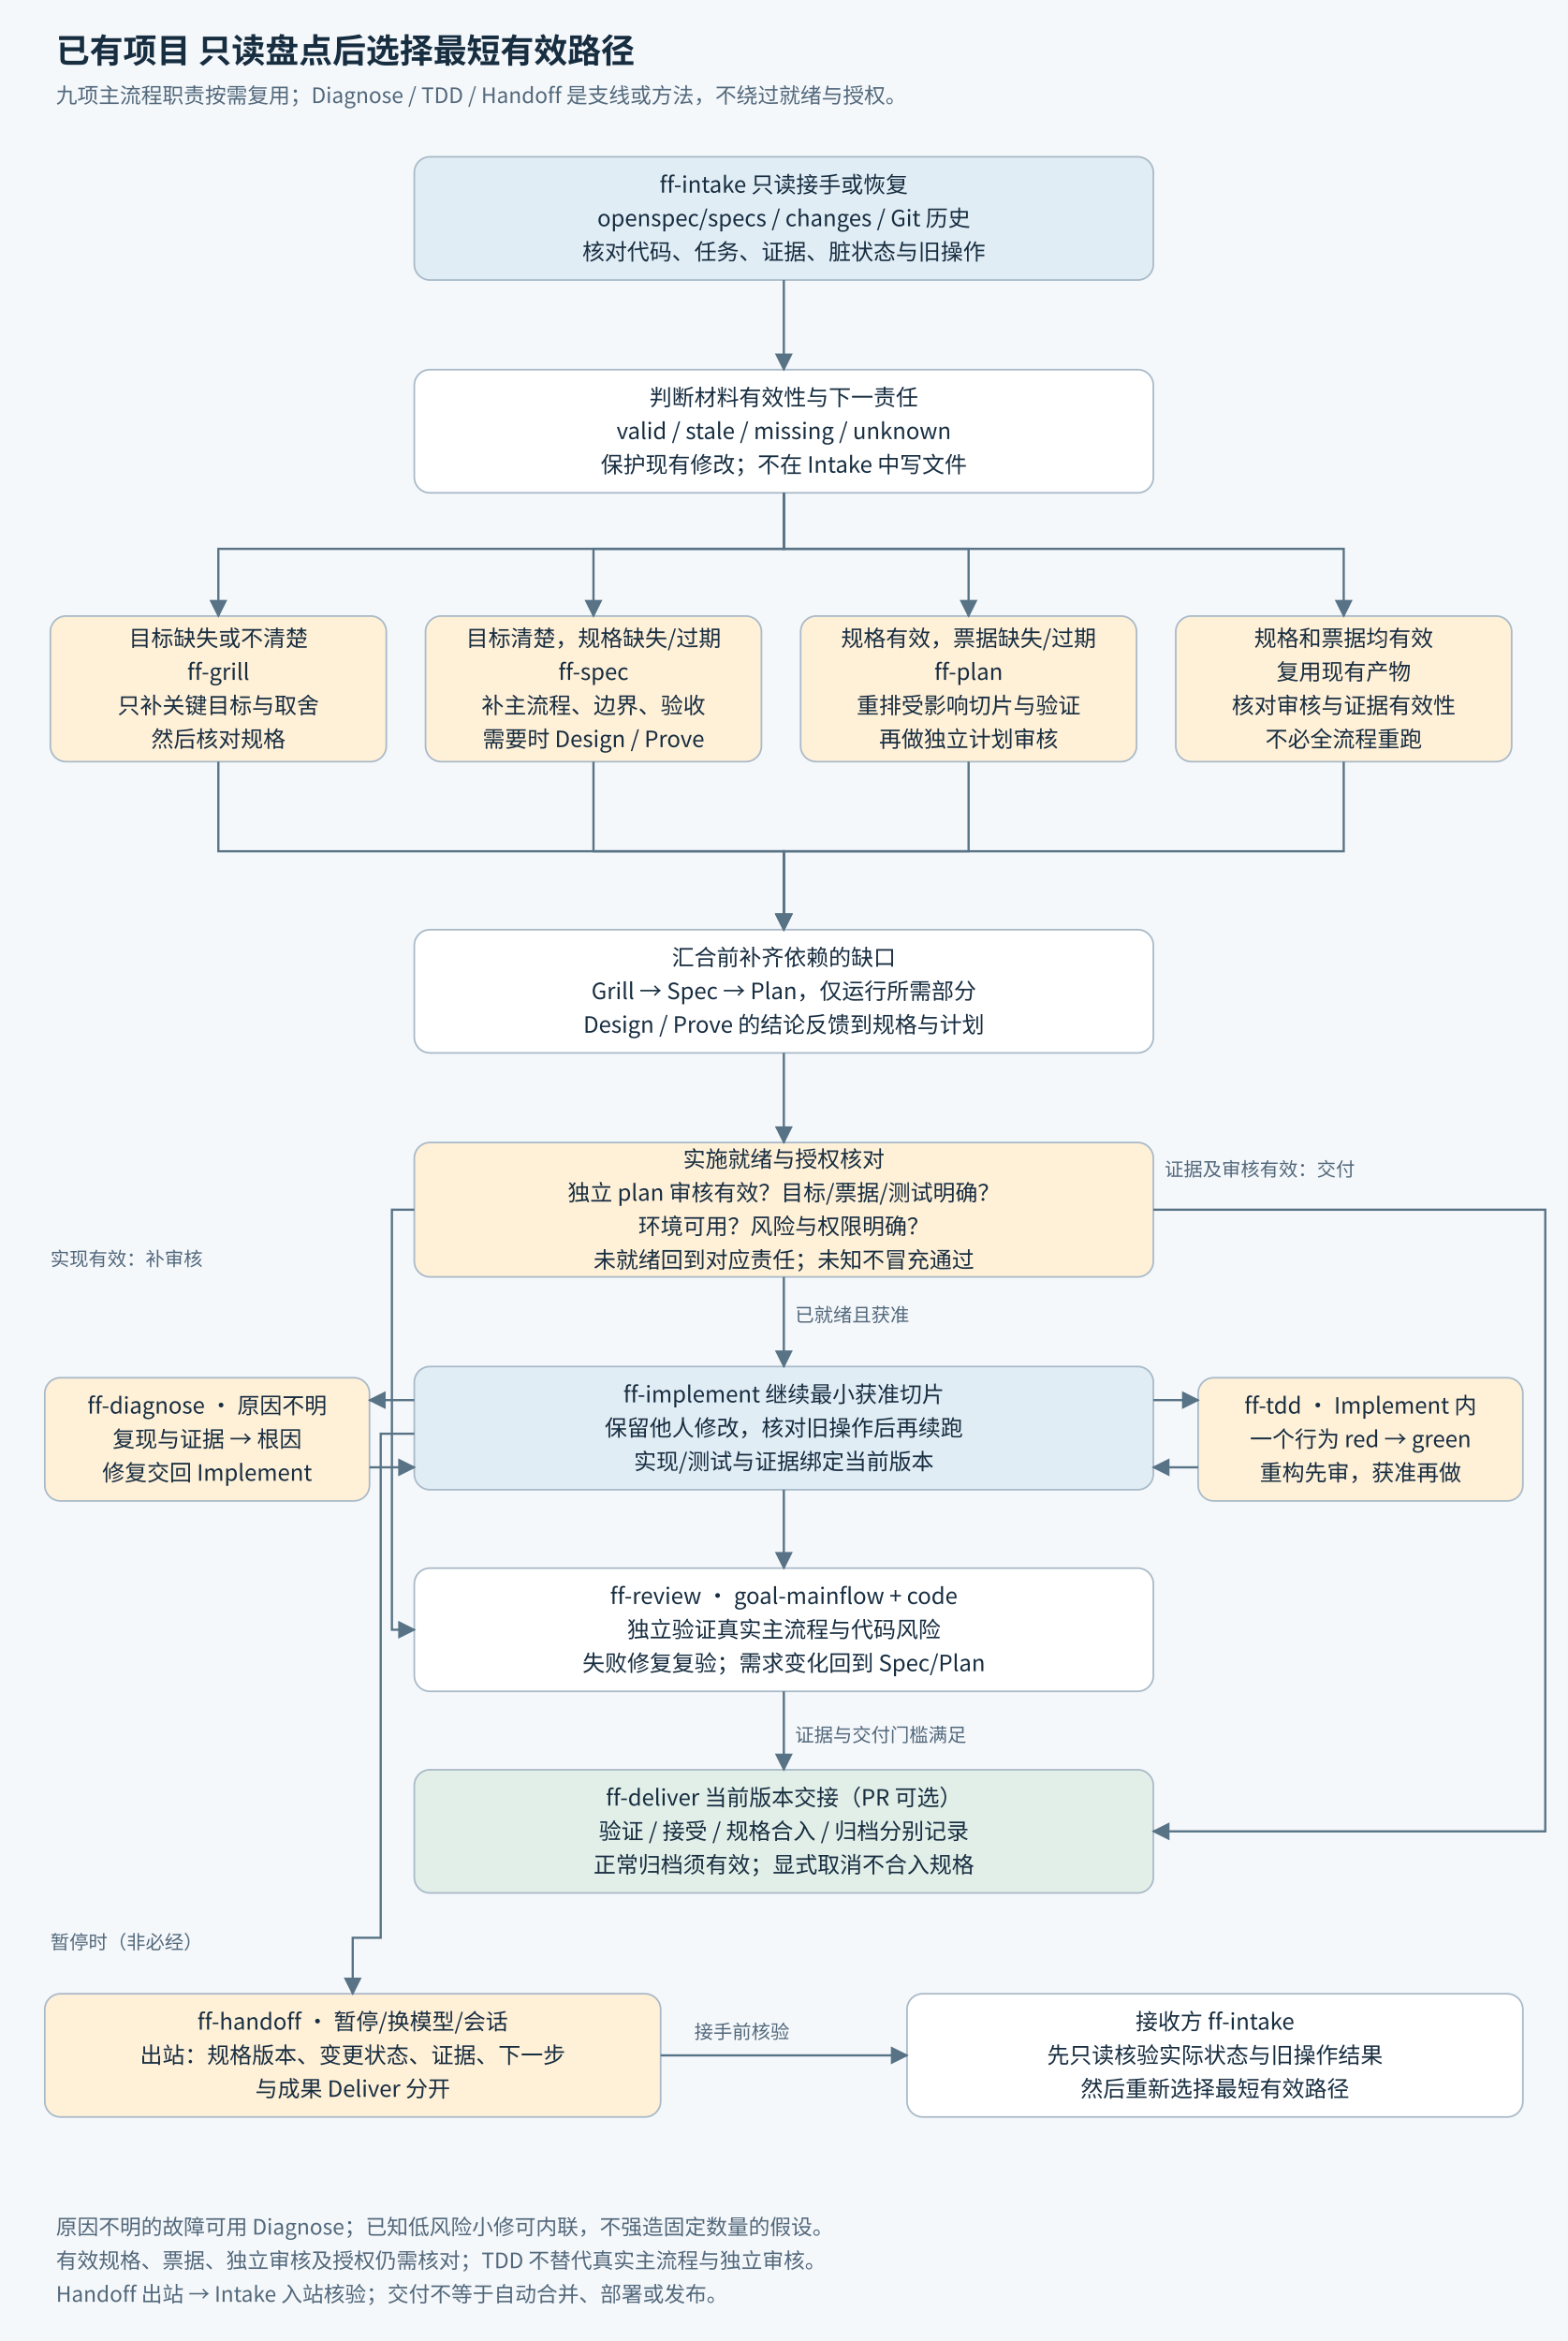
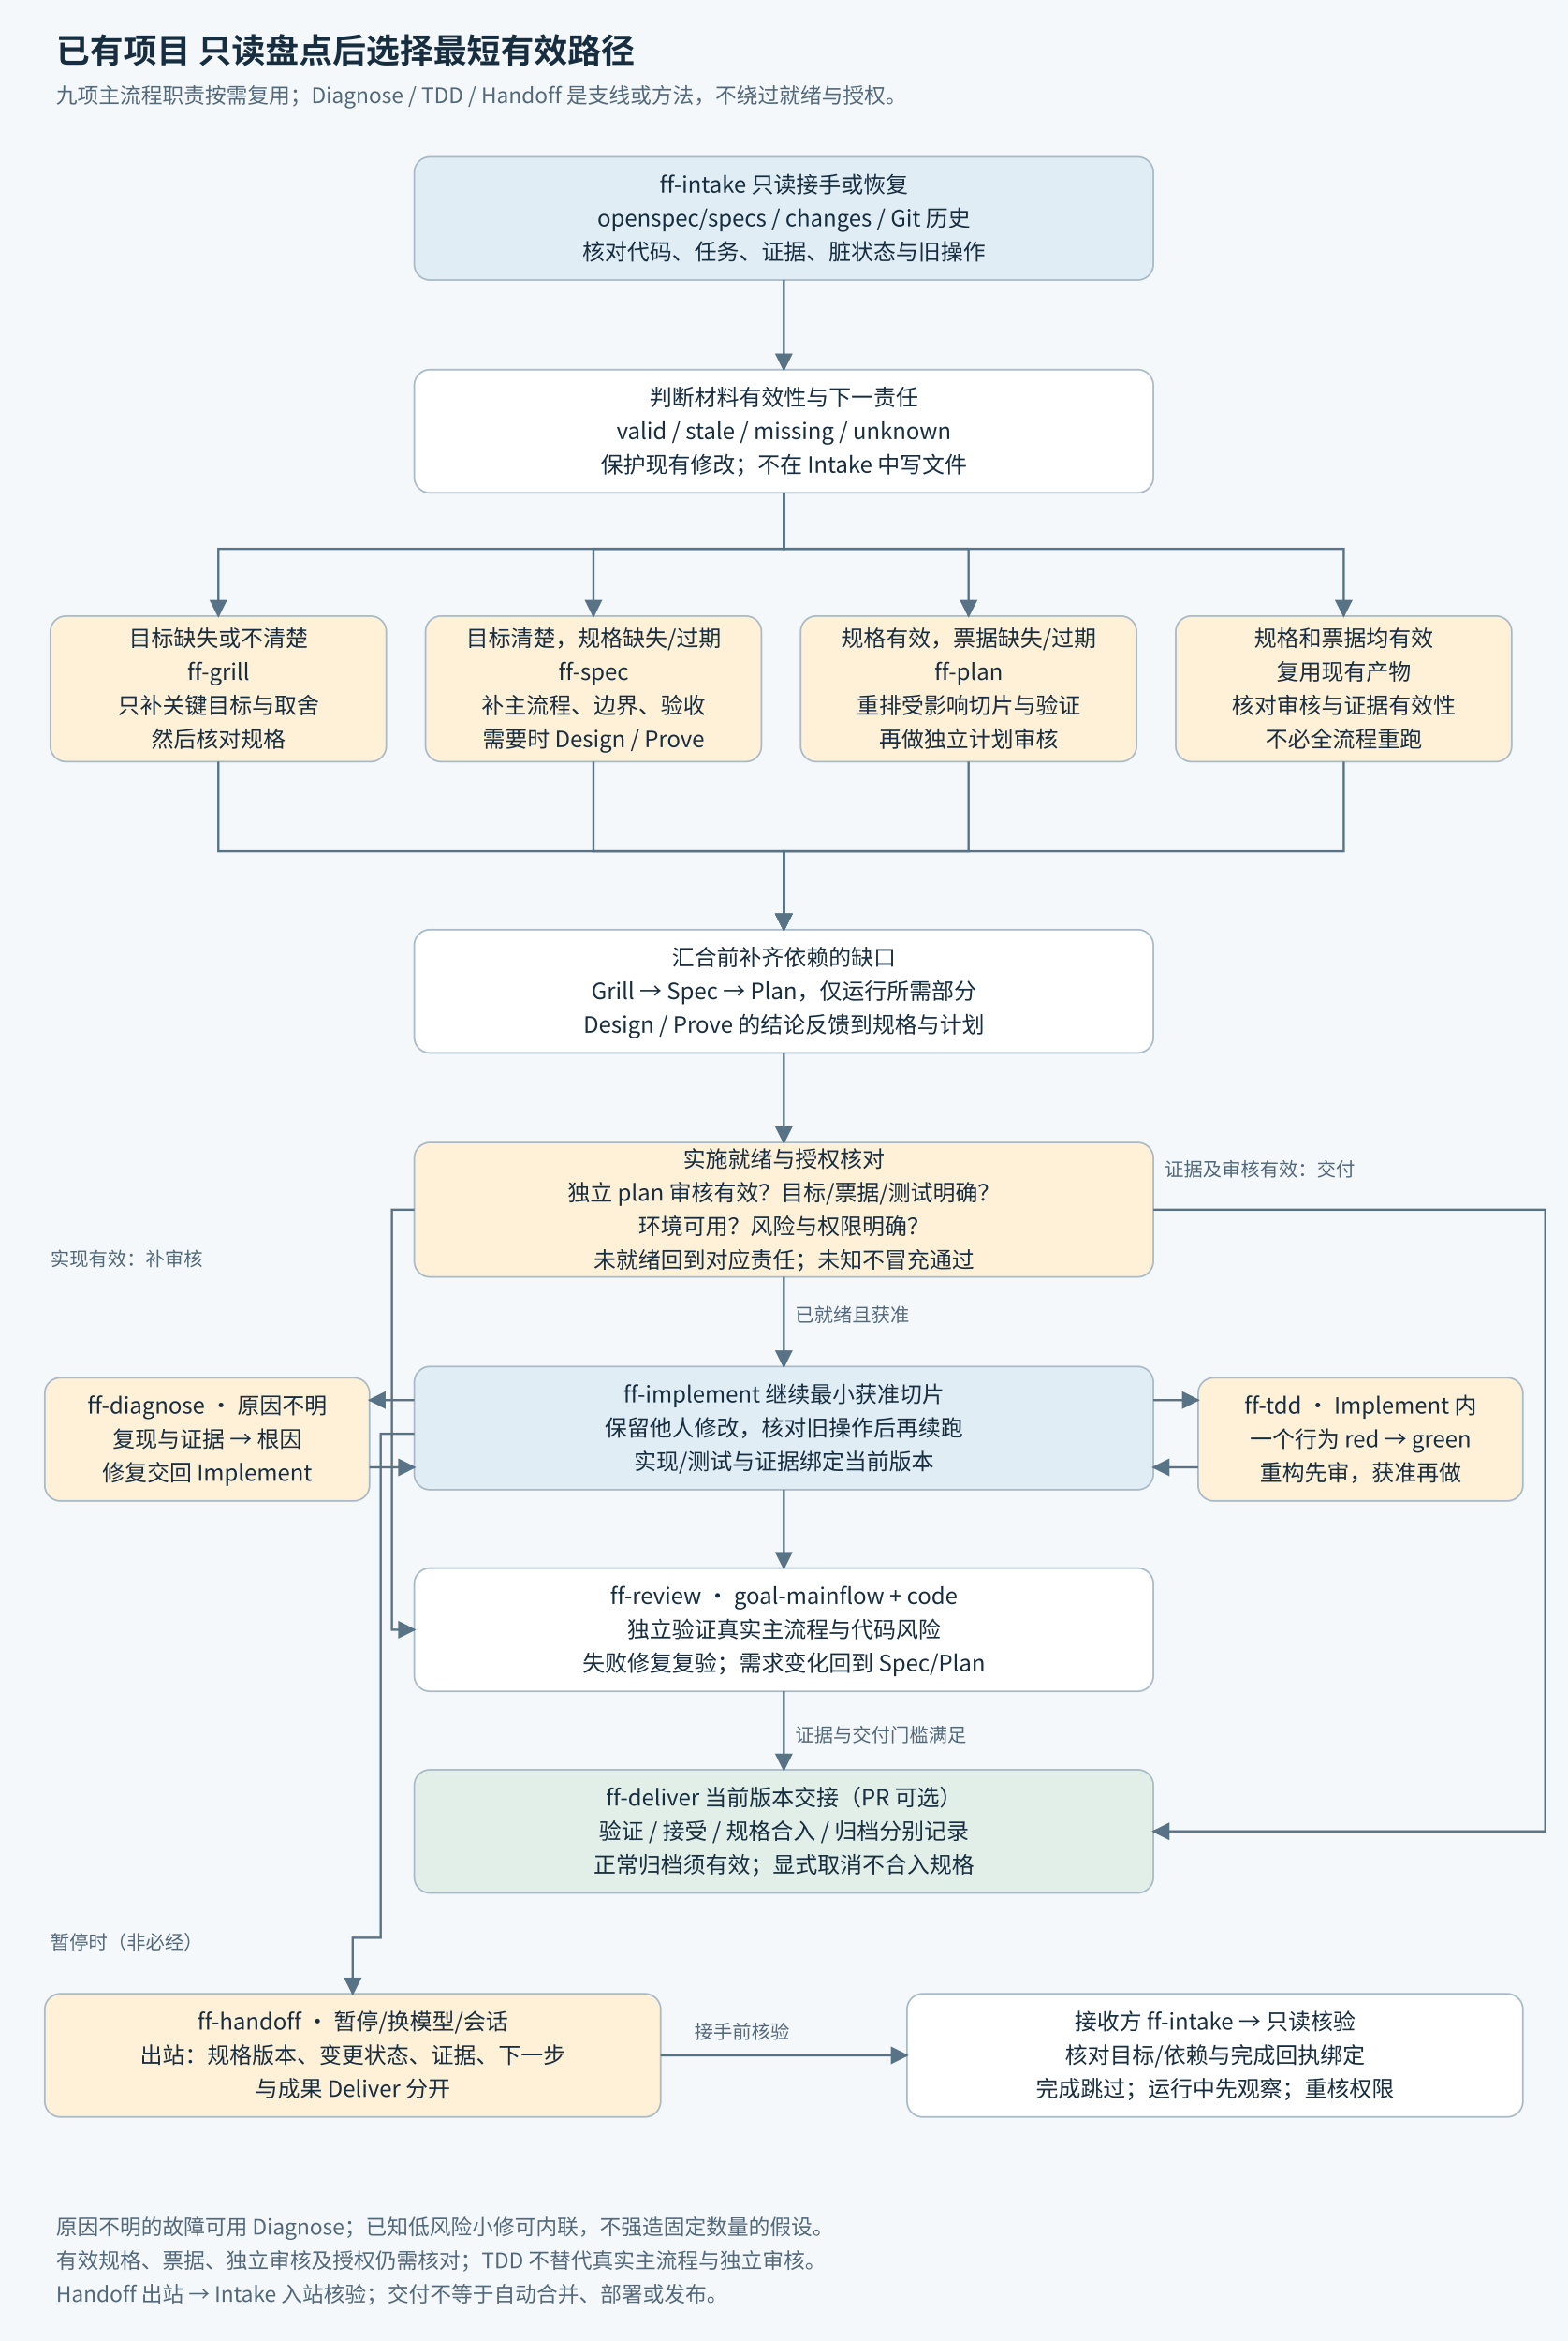
<svg xmlns="http://www.w3.org/2000/svg" width="1400" height="2090" viewBox="0 0 1400 2090" role="img" aria-label="已有项目 只读盘点后选择最短有效路径">
  <defs>
    <marker id="a" viewBox="0 0 10 10" refX="9" refY="5" markerWidth="8" markerHeight="8" orient="auto-start-reverse">
      <path d="M0 0 L10 5 L0 10Z" fill="#587386" />
    </marker>
  </defs>
  <rect width="1400" height="2090" fill="#f5f8fb" />
  <style>text{font-family:"Noto Sans CJK SC","Microsoft YaHei",sans-serif;fill:#172d40}.t{font-size:30px;font-weight:700}.s{font-size:19px;fill:#52687b}.n{font-size:20px}.e{font-size:17px;fill:#52687b}</style>
  <text x="50" y="56" class="t">已有项目 只读盘点后选择最短有效路径</text>
  <text x="50" y="92" class="s">九项主流程职责按需复用；Diagnose / TDD / Handoff 是支线或方法，不绕过就绪与授权。</text>
  <rect x="370" y="140" width="660" height="110" rx="14" fill="#e1edf5" stroke="#a9bac8" stroke-width="1.5" />
  <text x="700.0" y="172.0" text-anchor="middle" class="n">ff-intake 只读接手或恢复</text>
  <text x="700.0" y="202.0" text-anchor="middle" class="n">openspec/specs / changes / Git 历史</text>
  <text x="700.0" y="232.0" text-anchor="middle" class="n">核对代码、任务、证据、脏状态与旧操作</text>
  <rect x="370" y="330" width="660" height="110" rx="14" fill="#ffffff" stroke="#a9bac8" stroke-width="1.5" />
  <text x="700.0" y="362.0" text-anchor="middle" class="n">判断材料有效性与下一责任</text>
  <text x="700.0" y="392.0" text-anchor="middle" class="n">valid / stale / missing / unknown</text>
  <text x="700.0" y="422.0" text-anchor="middle" class="n">保护现有修改；不在 Intake 中写文件</text>
  <rect x="45" y="550" width="300" height="130" rx="14" fill="#fff0d8" stroke="#a9bac8" stroke-width="1.5" />
  <text x="195.0" y="577.0" text-anchor="middle" class="n">目标缺失或不清楚</text>
  <text x="195.0" y="607.0" text-anchor="middle" class="n">ff-grill</text>
  <text x="195.0" y="637.0" text-anchor="middle" class="n">只补关键目标与取舍</text>
  <text x="195.0" y="667.0" text-anchor="middle" class="n">然后核对规格</text>
  <rect x="380" y="550" width="300" height="130" rx="14" fill="#fff0d8" stroke="#a9bac8" stroke-width="1.5" />
  <text x="530.0" y="577.0" text-anchor="middle" class="n">目标清楚，规格缺失/过期</text>
  <text x="530.0" y="607.0" text-anchor="middle" class="n">ff-spec</text>
  <text x="530.0" y="637.0" text-anchor="middle" class="n">补主流程、边界、验收</text>
  <text x="530.0" y="667.0" text-anchor="middle" class="n">需要时 Design / Prove</text>
  <rect x="715" y="550" width="300" height="130" rx="14" fill="#fff0d8" stroke="#a9bac8" stroke-width="1.5" />
  <text x="865.0" y="577.0" text-anchor="middle" class="n">规格有效，票据缺失/过期</text>
  <text x="865.0" y="607.0" text-anchor="middle" class="n">ff-plan</text>
  <text x="865.0" y="637.0" text-anchor="middle" class="n">重排受影响切片与验证</text>
  <text x="865.0" y="667.0" text-anchor="middle" class="n">再做独立计划审核</text>
  <rect x="1050" y="550" width="300" height="130" rx="14" fill="#fff0d8" stroke="#a9bac8" stroke-width="1.5" />
  <text x="1200.0" y="577.0" text-anchor="middle" class="n">规格和票据均有效</text>
  <text x="1200.0" y="607.0" text-anchor="middle" class="n">复用现有产物</text>
  <text x="1200.0" y="637.0" text-anchor="middle" class="n">核对审核与证据有效性</text>
  <text x="1200.0" y="667.0" text-anchor="middle" class="n">不必全流程重跑</text>
  <rect x="370" y="830" width="660" height="110" rx="14" fill="#ffffff" stroke="#a9bac8" stroke-width="1.5" />
  <text x="700.0" y="862.0" text-anchor="middle" class="n">汇合前补齐依赖的缺口</text>
  <text x="700.0" y="892.0" text-anchor="middle" class="n">Grill → Spec → Plan，仅运行所需部分</text>
  <text x="700.0" y="922.0" text-anchor="middle" class="n">Design / Prove 的结论反馈到规格与计划</text>
  <rect x="370" y="1020" width="660" height="120" rx="14" fill="#fff0d8" stroke="#a9bac8" stroke-width="1.5" />
  <text x="700.0" y="1042.0" text-anchor="middle" class="n">实施就绪与授权核对</text>
  <text x="700.0" y="1072.0" text-anchor="middle" class="n">独立 plan 审核有效？目标/票据/测试明确？</text>
  <text x="700.0" y="1102.0" text-anchor="middle" class="n">环境可用？风险与权限明确？</text>
  <text x="700.0" y="1132.0" text-anchor="middle" class="n">未就绪回到对应责任；未知不冒充通过</text>
  <rect x="370" y="1220" width="660" height="110" rx="14" fill="#e1edf5" stroke="#a9bac8" stroke-width="1.5" />
  <text x="700.0" y="1252.0" text-anchor="middle" class="n">ff-implement 继续最小获准切片</text>
  <text x="700.0" y="1282.0" text-anchor="middle" class="n">保留他人修改，核对旧操作后再续跑</text>
  <text x="700.0" y="1312.0" text-anchor="middle" class="n">实现/测试与证据绑定当前版本</text>
  <rect x="370" y="1400" width="660" height="110" rx="14" fill="#ffffff" stroke="#a9bac8" stroke-width="1.5" />
  <text x="700.0" y="1432.0" text-anchor="middle" class="n">ff-review · goal-mainflow + code</text>
  <text x="700.0" y="1462.0" text-anchor="middle" class="n">独立验证真实主流程与代码风险</text>
  <text x="700.0" y="1492.0" text-anchor="middle" class="n">失败修复复验；需求变化回到 Spec/Plan</text>
  <rect x="370" y="1580" width="660" height="110" rx="14" fill="#e2efe8" stroke="#a9bac8" stroke-width="1.5" />
  <text x="700.0" y="1612.0" text-anchor="middle" class="n">ff-deliver 当前版本交接（PR 可选）</text>
  <text x="700.0" y="1642.0" text-anchor="middle" class="n">验证 / 接受 / 规格合入 / 归档分别记录</text>
  <text x="700.0" y="1672.0" text-anchor="middle" class="n">正常归档须有效；显式取消不合入规格</text>
  <rect x="40" y="1230" width="290" height="110" rx="14" fill="#fff0d8" stroke="#a9bac8" stroke-width="1.5" />
  <text x="185.0" y="1262.0" text-anchor="middle" class="n">ff-diagnose · 原因不明</text>
  <text x="185.0" y="1292.0" text-anchor="middle" class="n">复现与证据 → 根因</text>
  <text x="185.0" y="1322.0" text-anchor="middle" class="n">修复交回 Implement</text>
  <rect x="1070" y="1230" width="290" height="110" rx="14" fill="#fff0d8" stroke="#a9bac8" stroke-width="1.5" />
  <text x="1215.0" y="1262.0" text-anchor="middle" class="n">ff-tdd · Implement 内</text>
  <text x="1215.0" y="1292.0" text-anchor="middle" class="n">一个行为 red → green</text>
  <text x="1215.0" y="1322.0" text-anchor="middle" class="n">重构先审，获准再做</text>
  <rect x="40" y="1780" width="550" height="110" rx="14" fill="#fff0d8" stroke="#a9bac8" stroke-width="1.5" />
  <text x="315.0" y="1812.0" text-anchor="middle" class="n">ff-handoff · 暂停/换模型/会话</text>
  <text x="315.0" y="1842.0" text-anchor="middle" class="n">出站：规格版本、变更状态、证据、下一步</text>
  <text x="315.0" y="1872.0" text-anchor="middle" class="n">与成果 Deliver 分开</text>
  <rect x="810" y="1780" width="550" height="110" rx="14" fill="#ffffff" stroke="#a9bac8" stroke-width="1.5" />
-   <text x="1085.0" y="1812.0" text-anchor="middle" class="n">接收方 ff-intake</text>
-   <text x="1085.0" y="1842.0" text-anchor="middle" class="n">先只读核验实际状态与旧操作结果</text>
-   <text x="1085.0" y="1872.0" text-anchor="middle" class="n">然后重新选择最短有效路径</text>
+   <text x="1085.0" y="1812.0" text-anchor="middle" class="n">接收方 ff-intake → 只读核验</text>
+   <text x="1085.0" y="1842.0" text-anchor="middle" class="n">核对目标/依赖与完成回执绑定</text>
+   <text x="1085.0" y="1872.0" text-anchor="middle" class="n">完成跳过；运行中先观察；重核权限</text>
  <polyline points="700,250 700,330" fill="none" stroke="#587386" stroke-width="2" marker-end="url(#a)" />
  <polyline points="700,440 700,490 195,490 195,550" fill="none" stroke="#587386" stroke-width="2" marker-end="url(#a)" />
  <polyline points="195,680 195,760 700,760 700,830" fill="none" stroke="#587386" stroke-width="2" marker-end="url(#a)" />
  <polyline points="700,440 700,490 530,490 530,550" fill="none" stroke="#587386" stroke-width="2" marker-end="url(#a)" />
  <polyline points="530,680 530,760 700,760 700,830" fill="none" stroke="#587386" stroke-width="2" marker-end="url(#a)" />
  <polyline points="700,440 700,490 865,490 865,550" fill="none" stroke="#587386" stroke-width="2" marker-end="url(#a)" />
  <polyline points="865,680 865,760 700,760 700,830" fill="none" stroke="#587386" stroke-width="2" marker-end="url(#a)" />
  <polyline points="700,440 700,490 1200,490 1200,550" fill="none" stroke="#587386" stroke-width="2" marker-end="url(#a)" />
  <polyline points="1200,680 1200,760 700,760 700,830" fill="none" stroke="#587386" stroke-width="2" marker-end="url(#a)" />
  <polyline points="700,940 700,1020" fill="none" stroke="#587386" stroke-width="2" marker-end="url(#a)" />
  <polyline points="700,1140 700,1220" fill="none" stroke="#587386" stroke-width="2" marker-end="url(#a)" />
  <text x="710" y="1180" class="e">已就绪且获准</text>
  <polyline points="700,1330 700,1400" fill="none" stroke="#587386" stroke-width="2" marker-end="url(#a)" />
  <polyline points="700,1510 700,1580" fill="none" stroke="#587386" stroke-width="2" marker-end="url(#a)" />
  <text x="710" y="1555" class="e">证据与交付门槛满足</text>
  <polyline points="370,1080 350,1080 350,1455 370,1455" fill="none" stroke="#587386" stroke-width="2" marker-end="url(#a)" />
  <text x="45" y="1130" class="e">实现有效：补审核</text>
  <polyline points="1030,1080 1380,1080 1380,1635 1030,1635" fill="none" stroke="#587386" stroke-width="2" marker-end="url(#a)" />
  <text x="1040" y="1050" class="e">证据及审核有效：交付</text>
  <polyline points="370,1250 330,1250" fill="none" stroke="#587386" stroke-width="2" marker-end="url(#a)" />
  <polyline points="330,1310 370,1310" fill="none" stroke="#587386" stroke-width="2" marker-end="url(#a)" />
  <polyline points="1030,1250 1070,1250" fill="none" stroke="#587386" stroke-width="2" marker-end="url(#a)" />
  <polyline points="1070,1310 1030,1310" fill="none" stroke="#587386" stroke-width="2" marker-end="url(#a)" />
  <polyline points="370,1280 340,1280 340,1730 315,1730 315,1780" fill="none" stroke="#587386" stroke-width="2" marker-end="url(#a)" />
  <text x="45" y="1740" class="e">暂停时（非必经）</text>
  <polyline points="590,1835 810,1835" fill="none" stroke="#587386" stroke-width="2" marker-end="url(#a)" />
  <text x="620" y="1820" class="e">接手前核验</text>
  <text x="50" y="1995" class="s">原因不明的故障可用 Diagnose；已知低风险小修可内联，不强造固定数量的假设。</text>
  <text x="50" y="2025" class="s">有效规格、票据、独立审核及授权仍需核对；TDD 不替代真实主流程与独立审核。</text>
  <text x="50" y="2055" class="s">Handoff 出站 → Intake 入站核验；交付不等于自动合并、部署或发布。</text>
</svg>
